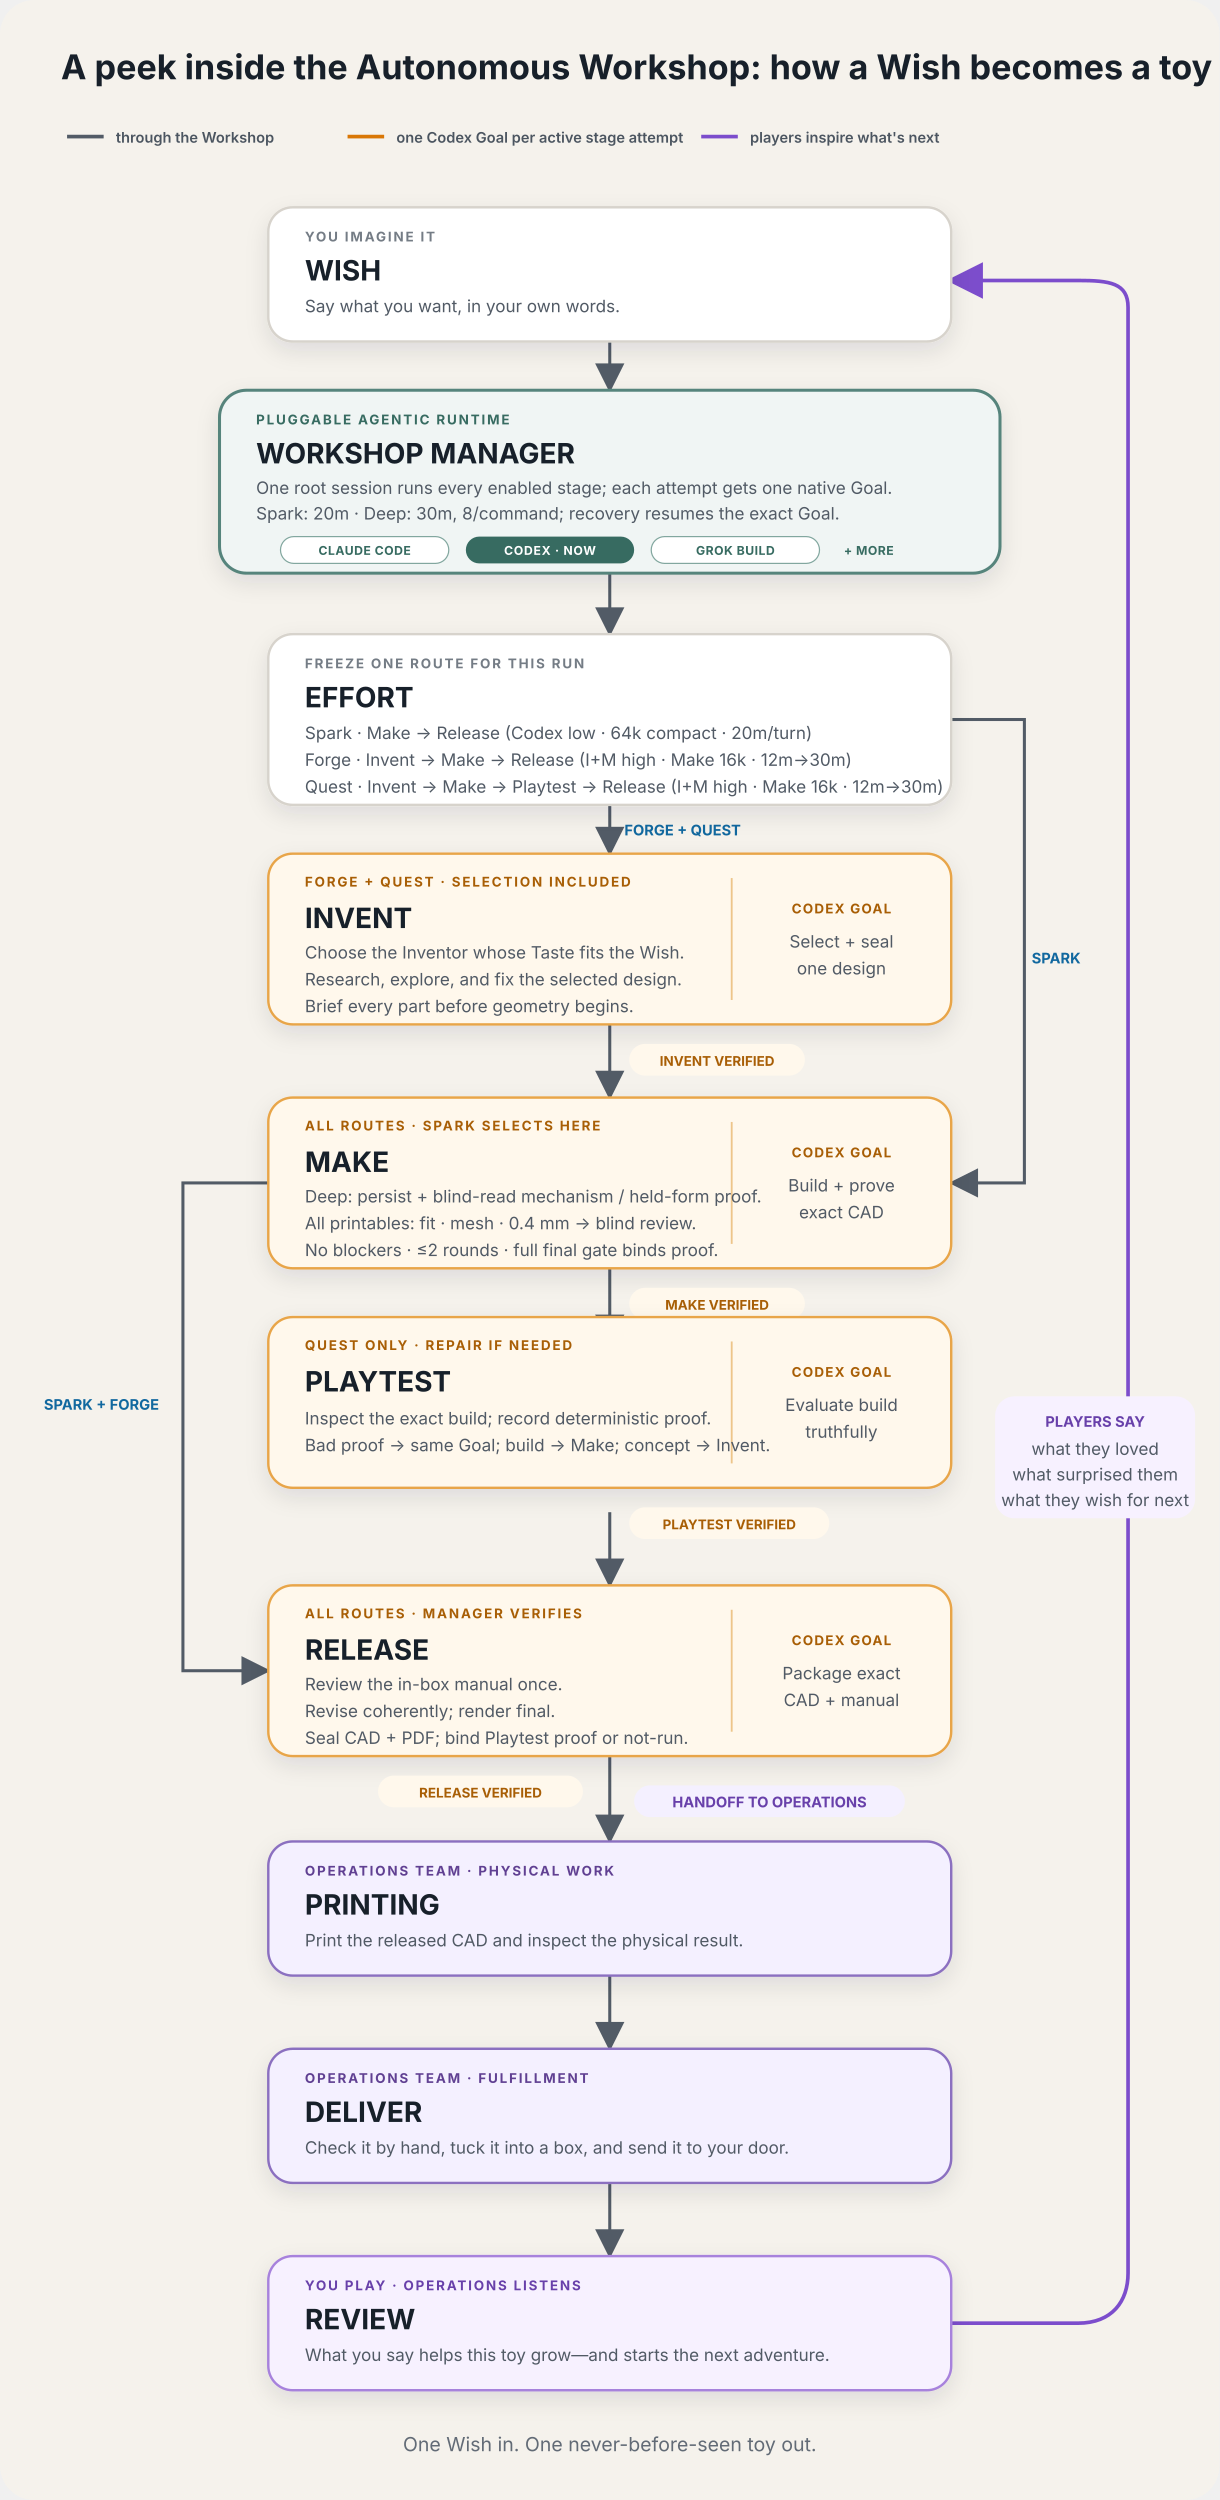
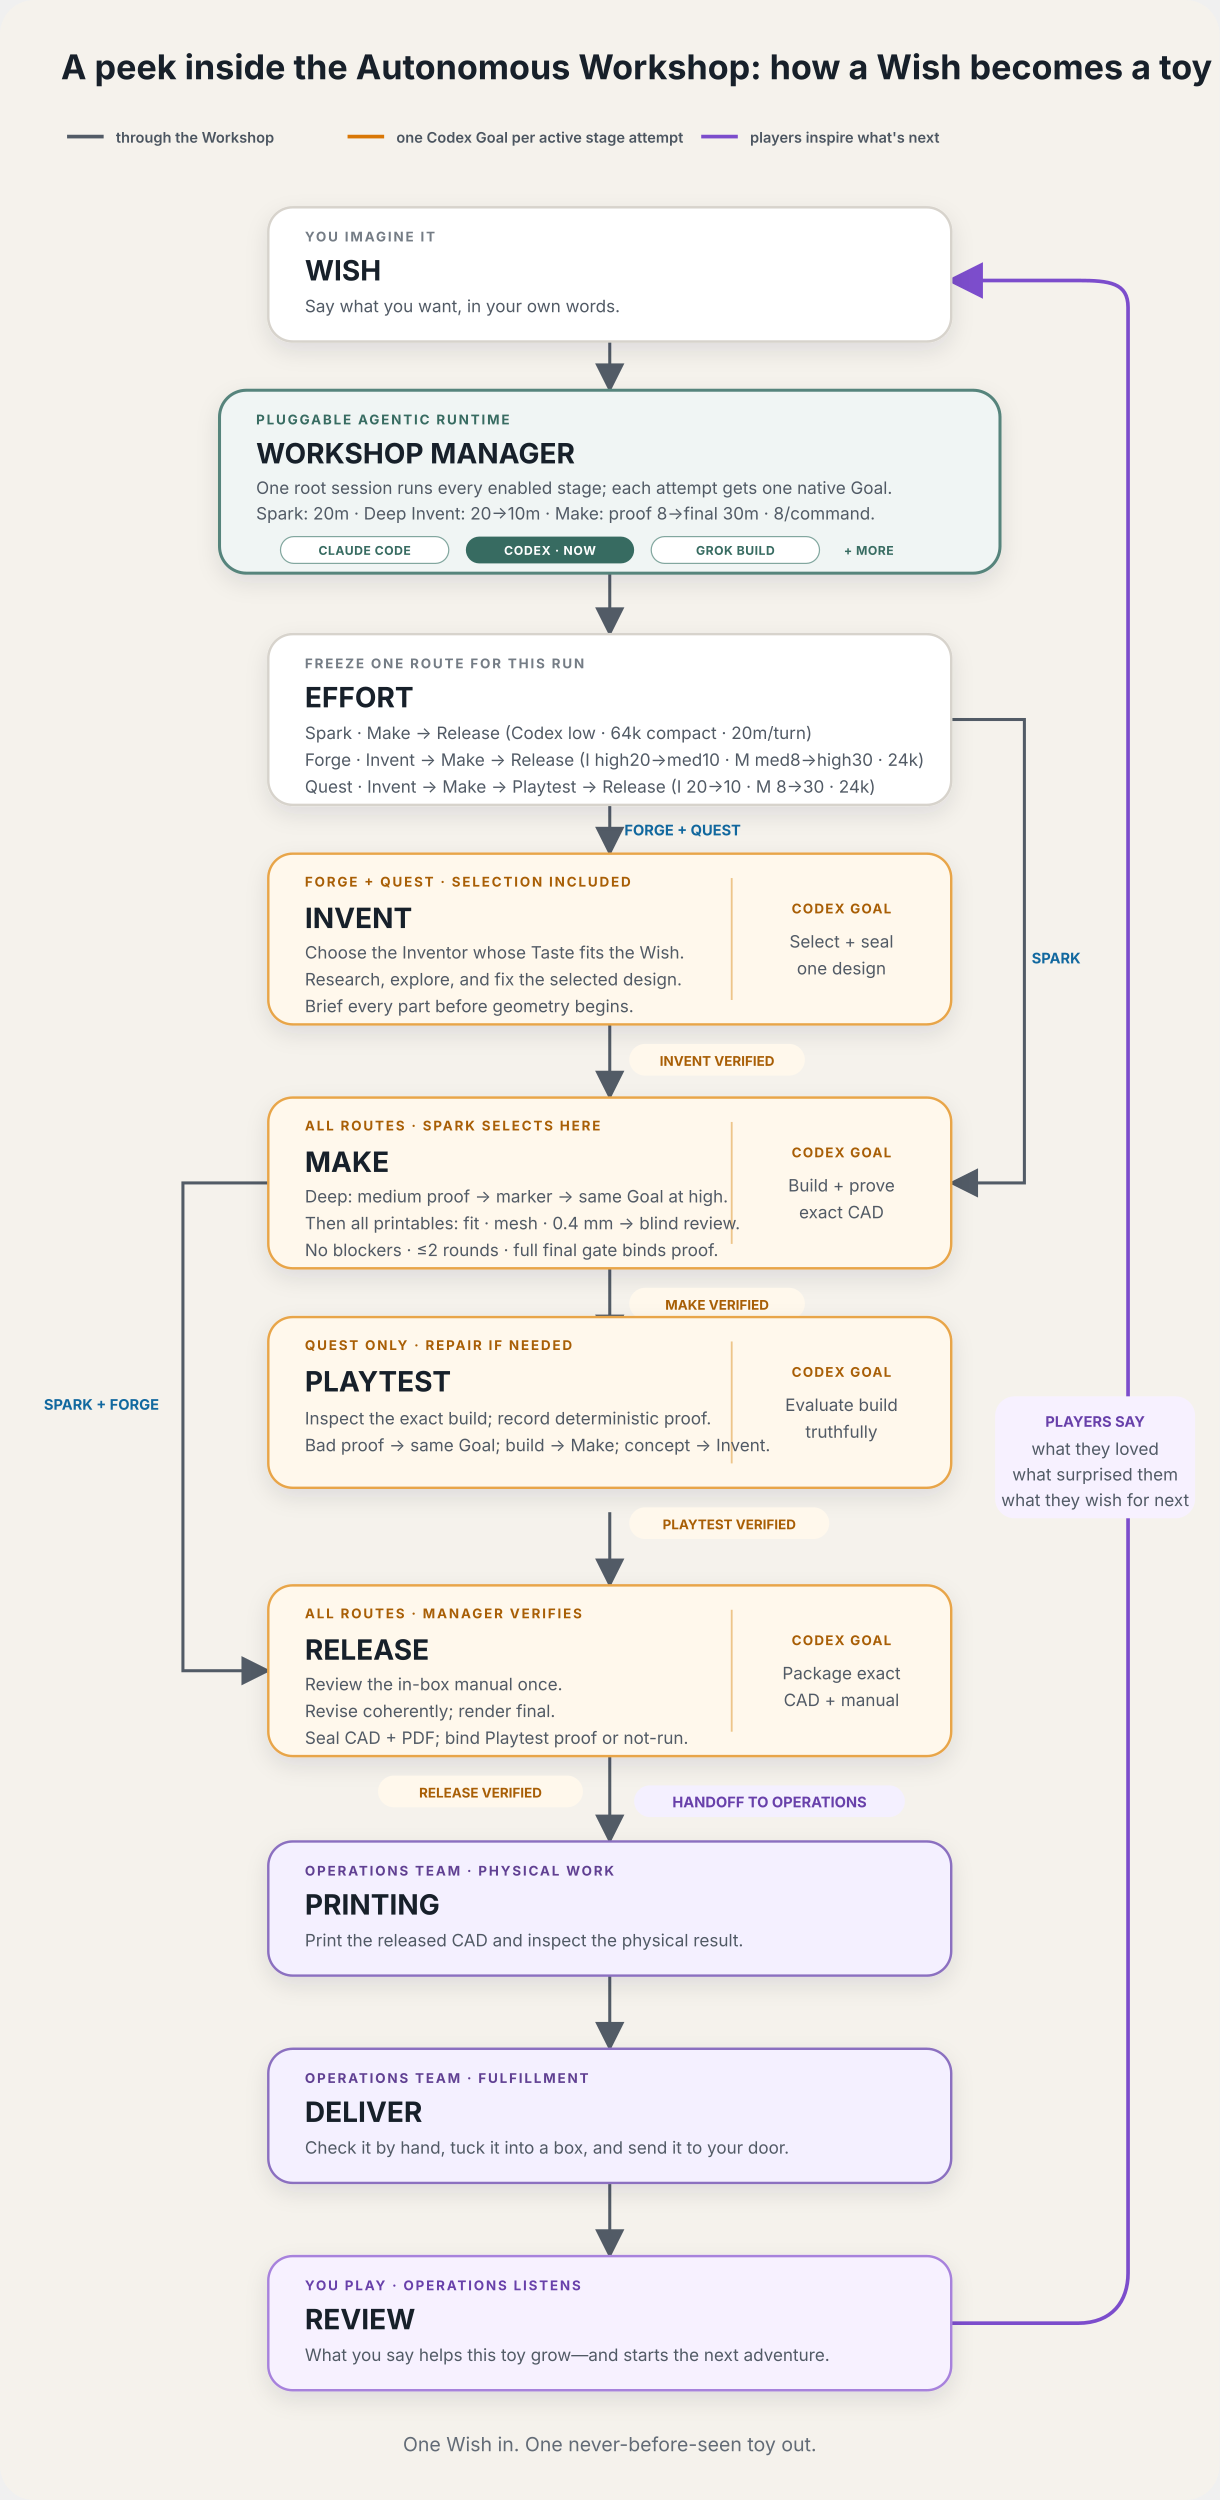
<svg xmlns="http://www.w3.org/2000/svg" viewBox="0 0 1000 2050" role="img" aria-labelledby="title description">
  <defs>
    <filter id="shadow" x="-20%" y="-20%" width="140%" height="160%">
      <feDropShadow dx="0" dy="7" stdDeviation="9" flood-color="#17202a" flood-opacity="0.10" />
    </filter>
    <marker id="arrow-main" viewBox="0 0 12 12" markerWidth="24" markerHeight="24" refX="11" refY="6" orient="auto" markerUnits="userSpaceOnUse" overflow="visible">
      <polygon points="0,0 12,6 0,12" fill="#525b66" />
    </marker>
    <marker id="arrow-ai" markerWidth="10" markerHeight="10" refX="8" refY="5" orient="auto" markerUnits="strokeWidth">
      <path d="M 0 0 L 10 5 L 0 10 z" fill="#1675b8" />
    </marker>
    <marker id="arrow-human" markerWidth="10" markerHeight="10" refX="8" refY="5" orient="auto" markerUnits="strokeWidth">
      <path d="M 0 0 L 10 5 L 0 10 z" fill="#7c4dcc" />
    </marker>
    <style>
      .title { font: 700 28px -apple-system, BlinkMacSystemFont, "Segoe UI", sans-serif; fill: #17202a; }
      .subtitle { font: 400 16px -apple-system, BlinkMacSystemFont, "Segoe UI", sans-serif; fill: #626b76; }
      .legend { font: 600 12px -apple-system, BlinkMacSystemFont, "Segoe UI", sans-serif; fill: #4b5560; }
      .node { fill: #ffffff; stroke: #d7d3cc; stroke-width: 2; }
      .node-manager { fill: #f0f5f4; stroke: #56847c; stroke-width: 2.5; }
      .node-internal { fill: #fff8ec; stroke: #e8a548; stroke-width: 2; }
      .node-ai { fill: #eef8ff; stroke: #67aee0; stroke-width: 2; }
      .node-human { fill: #f7f1ff; stroke: #a782dc; stroke-width: 2; }
      .node-ops { fill: #f4f0ff; stroke: #8b6fc0; stroke-width: 2; }
      .eyebrow { font: 700 11px -apple-system, BlinkMacSystemFont, "Segoe UI", sans-serif; letter-spacing: 1.5px; fill: #747c85; }
      .eyebrow-manager { fill: #376b61; }
      .eyebrow-internal { fill: #a85e05; }
      .eyebrow-ai { fill: #11689f; }
      .eyebrow-human { fill: #6840aa; }
      .eyebrow-ops { fill: #604092; }
      .heading { font: 700 23px -apple-system, BlinkMacSystemFont, "Segoe UI", sans-serif; fill: #17202a; }
      .body { font: 400 14px -apple-system, BlinkMacSystemFont, "Segoe UI", sans-serif; fill: #515a65; }
      .pill-now { fill: #376b61; }
      .pill-future { fill: #ffffff; stroke: #82a79f; stroke-width: 1; }
      .pill-now-text { font: 700 10px -apple-system, BlinkMacSystemFont, "Segoe UI", sans-serif; letter-spacing: 0.6px; fill: #ffffff; }
      .pill-future-text { font: 700 10px -apple-system, BlinkMacSystemFont, "Segoe UI", sans-serif; letter-spacing: 0.4px; fill: #376b61; }
      .goal-copy { font: 700 11px -apple-system, BlinkMacSystemFont, "Segoe UI", sans-serif; letter-spacing: 1px; fill: #a85e05; }
      .gate { font: 700 11px -apple-system, BlinkMacSystemFont, "Segoe UI", sans-serif; fill: #a85e05; }
      .gate-ai { font: 700 11px -apple-system, BlinkMacSystemFont, "Segoe UI", sans-serif; fill: #11689f; }
      .edge-label-ai { font: 700 12px -apple-system, BlinkMacSystemFont, "Segoe UI", sans-serif; fill: #11689f; }
      .edge-label-human { font: 700 12px -apple-system, BlinkMacSystemFont, "Segoe UI", sans-serif; fill: #6840aa; }
      .flow { fill: none; stroke: #525b66; stroke-width: 2.5; marker-end: url(#arrow-main); }
      .feedback-ai { fill: none; stroke: #1675b8; stroke-width: 3; marker-end: url(#arrow-ai); }
      .feedback-human { fill: none; stroke: #7c4dcc; stroke-width: 3; marker-end: url(#arrow-human); }
    </style>
  </defs>
  <rect width="1000" height="2050" rx="28" fill="#f5f2ec" />
  <text x="50" y="65" class="title">A peek inside the Autonomous Workshop: how a Wish becomes a toy</text>
  <g transform="translate(55 112)">
    <g>
      <line x1="0" y1="0" x2="30" y2="0" stroke="#525b66" stroke-width="3" />
      <text x="40" y="5" class="legend">through the Workshop</text>
    </g>
    <g transform="translate(230 0)">
      <line x1="0" y1="0" x2="30" y2="0" stroke="#d97706" stroke-width="3" />
      <text x="40" y="5" class="legend">one Codex Goal per active stage attempt</text>
    </g>
    <g transform="translate(520 0)">
      <line x1="0" y1="0" x2="30" y2="0" stroke="#7c4dcc" stroke-width="3" />
      <text x="40" y="5" class="legend">players inspire what's next</text>
    </g>
  </g>
  <path class="flow" d="M 500 280 V 320" />
  <path class="flow" d="M 500 470 V 520" />
  <path class="flow" d="M 500 660 V 700" />
  <path class="flow" d="M 500 840 V 900" />
  <path class="flow" d="M 500 1040 V 1100" />
  <path class="flow" d="M 500 1240 V 1300" />
  <path class="flow" d="M 500 1440 V 1510" />
  <path class="flow" d="M 500 1620 V 1680" />
  <path class="flow" d="M 500 1790 V 1850" />
  <path class="flow" d="M 780 590 H 840 V 970 H 780" />
  <path class="flow" d="M 220 970 H 150 V 1370 H 220" />
  <text x="846" y="790" class="edge-label-ai">SPARK</text>
  <text x="36" y="1156" class="edge-label-ai">SPARK + FORGE</text>
  <text x="512" y="685" class="edge-label-ai">FORGE + QUEST</text>
  <path class="feedback-human" d="M 780 1905 H 884 C 912 1905, 925 1887, 925 1864 V 252 C 925 232, 910 230, 884 230 H 782" />
  <g>
    <rect x="816" y="1145" width="164" height="100" rx="16" fill="#f7f1ff" />
    <text x="898" y="1170" text-anchor="middle" class="edge-label-human">PLAYERS SAY</text>
    <text x="898" y="1193" text-anchor="middle" class="body">what they loved</text>
    <text x="898" y="1214" text-anchor="middle" class="body">what surprised them</text>
    <text x="898" y="1235" text-anchor="middle" class="body">what they wish for next</text>
  </g>
  <g filter="url(#shadow)">
    <rect class="node" x="220" y="170" width="560" height="110" rx="20" />
  </g>
  <text x="250" y="198" class="eyebrow">YOU IMAGINE IT</text>
  <text x="250" y="230" class="heading">WISH</text>
  <text x="250" y="256" class="body">Say what you want, in your own words.</text>
  <g filter="url(#shadow)">
    <rect class="node-manager" x="180" y="320" width="640" height="150" rx="22" />
  </g>
  <text x="210" y="348" class="eyebrow eyebrow-manager">PLUGGABLE AGENTIC RUNTIME</text>
  <text x="210" y="380" class="heading">WORKSHOP MANAGER</text>
  <text x="210" y="405" class="body">One root session runs every enabled stage; each attempt gets one native Goal.</text>
-   <text x="210" y="426" class="body">Spark: 20m · Deep: 30m, 8/command; recovery resumes the exact Goal.</text>
+   <text x="210" y="426" class="body">Spark: 20m · Deep Invent: 20→10m · Make: proof 8→final 30m · 8/command.</text>
  <rect x="230" y="440" width="138" height="22" rx="11" class="pill-future" />
  <text x="299" y="455" text-anchor="middle" class="pill-future-text">CLAUDE CODE</text>
  <rect x="382" y="440" width="138" height="22" rx="11" class="pill-now" />
  <text x="451" y="455" text-anchor="middle" class="pill-now-text">CODEX · NOW</text>
  <rect x="534" y="440" width="138" height="22" rx="11" class="pill-future" />
  <text x="603" y="455" text-anchor="middle" class="pill-future-text">GROK BUILD</text>
  <text x="692" y="455" class="pill-future-text">+ MORE</text>
  <g filter="url(#shadow)">
    <rect class="node" x="220" y="520" width="560" height="140" rx="20" />
  </g>
  <text x="250" y="548" class="eyebrow">FREEZE ONE ROUTE FOR THIS RUN</text>
  <text x="250" y="580" class="heading">EFFORT</text>
  <text x="250" y="606" class="body">Spark · Make → Release (Codex low · 64k compact · 20m/turn)</text>
-   <text x="250" y="628" class="body">Forge · Invent → Make → Release (I+M high · Make 16k · 12m→30m)</text>
-   <text x="250" y="650" class="body">Quest · Invent → Make → Playtest → Release (I+M high · Make 16k · 12m→30m)</text>
+   <text x="250" y="628" class="body">Forge · Invent → Make → Release (I high20→med10 · M med8→high30 · 24k)</text>
+   <text x="250" y="650" class="body">Quest · Invent → Make → Playtest → Release (I 20→10 · M 8→30 · 24k)</text>
  <g filter="url(#shadow)">
    <rect class="node-internal" x="220" y="700" width="560" height="140" rx="20" />
  </g>
  <line x1="600" y1="720" x2="600" y2="820" stroke="#edc58a" stroke-width="1.5" />
  <text x="250" y="727" class="eyebrow eyebrow-internal">FORGE + QUEST · SELECTION INCLUDED</text>
  <text x="250" y="761" class="heading">INVENT</text>
  <text x="250" y="786" class="body">Choose the Inventor whose Taste fits the Wish.</text>
  <text x="250" y="808" class="body">Research, explore, and fix the selected design.</text>
  <text x="250" y="830" class="body">Brief every part before geometry begins.</text>
  <text x="690" y="749" text-anchor="middle" class="goal-copy">CODEX GOAL</text>
  <text x="690" y="777" text-anchor="middle" class="body">Select + seal</text>
  <text x="690" y="799" text-anchor="middle" class="body">one design</text>
  <rect x="516" y="856" width="144" height="26" rx="13" fill="#fff8ec" />
  <text x="588" y="874" text-anchor="middle" class="gate">INVENT VERIFIED</text>
  <g filter="url(#shadow)">
    <rect class="node-internal" x="220" y="900" width="560" height="140" rx="20" />
  </g>
  <line x1="600" y1="920" x2="600" y2="1020" stroke="#edc58a" stroke-width="1.5" />
  <text x="250" y="927" class="eyebrow eyebrow-internal">ALL ROUTES · SPARK SELECTS HERE</text>
  <text x="250" y="961" class="heading">MAKE</text>
-   <text x="250" y="986" class="body">Deep: persist + blind-read mechanism / held-form proof.</text>
-   <text x="250" y="1008" class="body">All printables: fit · mesh · 0.4 mm → blind review.</text>
+   <text x="250" y="986" class="body">Deep: medium proof → marker → same Goal at high.</text>
+   <text x="250" y="1008" class="body">Then all printables: fit · mesh · 0.4 mm → blind review.</text>
  <text x="250" y="1030" class="body">No blockers · ≤2 rounds · full final gate binds proof.</text>
  <text x="690" y="949" text-anchor="middle" class="goal-copy">CODEX GOAL</text>
  <text x="690" y="977" text-anchor="middle" class="body">Build + prove</text>
  <text x="690" y="999" text-anchor="middle" class="body">exact CAD</text>
  <rect x="516" y="1056" width="144" height="26" rx="13" fill="#fff8ec" />
  <text x="588" y="1074" text-anchor="middle" class="gate">MAKE VERIFIED</text>
  <g filter="url(#shadow)">
    <rect class="node-internal" x="220" y="1080" width="560" height="140" rx="20" />
  </g>
  <line x1="600" y1="1100" x2="600" y2="1200" stroke="#edc58a" stroke-width="1.5" />
  <text x="250" y="1107" class="eyebrow eyebrow-internal">QUEST ONLY · REPAIR IF NEEDED</text>
  <text x="250" y="1141" class="heading">PLAYTEST</text>
  <text x="250" y="1168" class="body">Inspect the exact build; record deterministic proof.</text>
  <text x="250" y="1190" class="body">Bad proof → same Goal; build → Make; concept → Invent.</text>
  <text x="690" y="1129" text-anchor="middle" class="goal-copy">CODEX GOAL</text>
  <text x="690" y="1157" text-anchor="middle" class="body">Evaluate build</text>
  <text x="690" y="1179" text-anchor="middle" class="body">truthfully</text>
  <rect x="516" y="1236" width="164" height="26" rx="13" fill="#fff8ec" />
  <text x="598" y="1254" text-anchor="middle" class="gate">PLAYTEST VERIFIED</text>
  <g filter="url(#shadow)">
    <rect class="node-internal" x="220" y="1300" width="560" height="140" rx="20" />
  </g>
  <line x1="600" y1="1320" x2="600" y2="1420" stroke="#edc58a" stroke-width="1.5" />
  <text x="250" y="1327" class="eyebrow eyebrow-internal">ALL ROUTES · MANAGER VERIFIES</text>
  <text x="250" y="1361" class="heading">RELEASE</text>
  <text x="250" y="1386" class="body">Review the in-box manual once.</text>
  <text x="250" y="1408" class="body">Revise coherently; render final.</text>
  <text x="250" y="1430" class="body">Seal CAD + PDF; bind Playtest proof or not-run.</text>
  <text x="690" y="1349" text-anchor="middle" class="goal-copy">CODEX GOAL</text>
  <text x="690" y="1377" text-anchor="middle" class="body">Package exact</text>
  <text x="690" y="1399" text-anchor="middle" class="body">CAD + manual</text>
  <rect x="310" y="1456" width="168" height="26" rx="13" fill="#fff8ec" />
  <text x="394" y="1474" text-anchor="middle" class="gate">RELEASE VERIFIED</text>
  <rect x="520" y="1464" width="222" height="26" rx="13" fill="#f4f0ff" />
  <text x="631" y="1482" text-anchor="middle" class="edge-label-human">HANDOFF TO OPERATIONS</text>
  <g filter="url(#shadow)">
    <rect class="node-ops" x="220" y="1510" width="560" height="110" rx="20" />
  </g>
  <text x="250" y="1538" class="eyebrow eyebrow-ops">OPERATIONS TEAM · PHYSICAL WORK</text>
  <text x="250" y="1570" class="heading">PRINTING</text>
  <text x="250" y="1596" class="body">Print the released CAD and inspect the physical result.</text>
  <g filter="url(#shadow)">
    <rect class="node-ops" x="220" y="1680" width="560" height="110" rx="20" />
  </g>
  <text x="250" y="1708" class="eyebrow eyebrow-ops">OPERATIONS TEAM · FULFILLMENT</text>
  <text x="250" y="1740" class="heading">DELIVER</text>
  <text x="250" y="1766" class="body">Check it by hand, tuck it into a box, and send it to your door.</text>
  <g filter="url(#shadow)">
    <rect class="node-human" x="220" y="1850" width="560" height="110" rx="20" />
  </g>
  <text x="250" y="1878" class="eyebrow eyebrow-human">YOU PLAY · OPERATIONS LISTENS</text>
  <text x="250" y="1910" class="heading">REVIEW</text>
  <text x="250" y="1936" class="body">What you say helps this toy grow—and starts the next adventure.</text>
  <text x="500" y="2010" text-anchor="middle" class="subtitle">One Wish in. One never-before-seen toy out.</text>
</svg>
